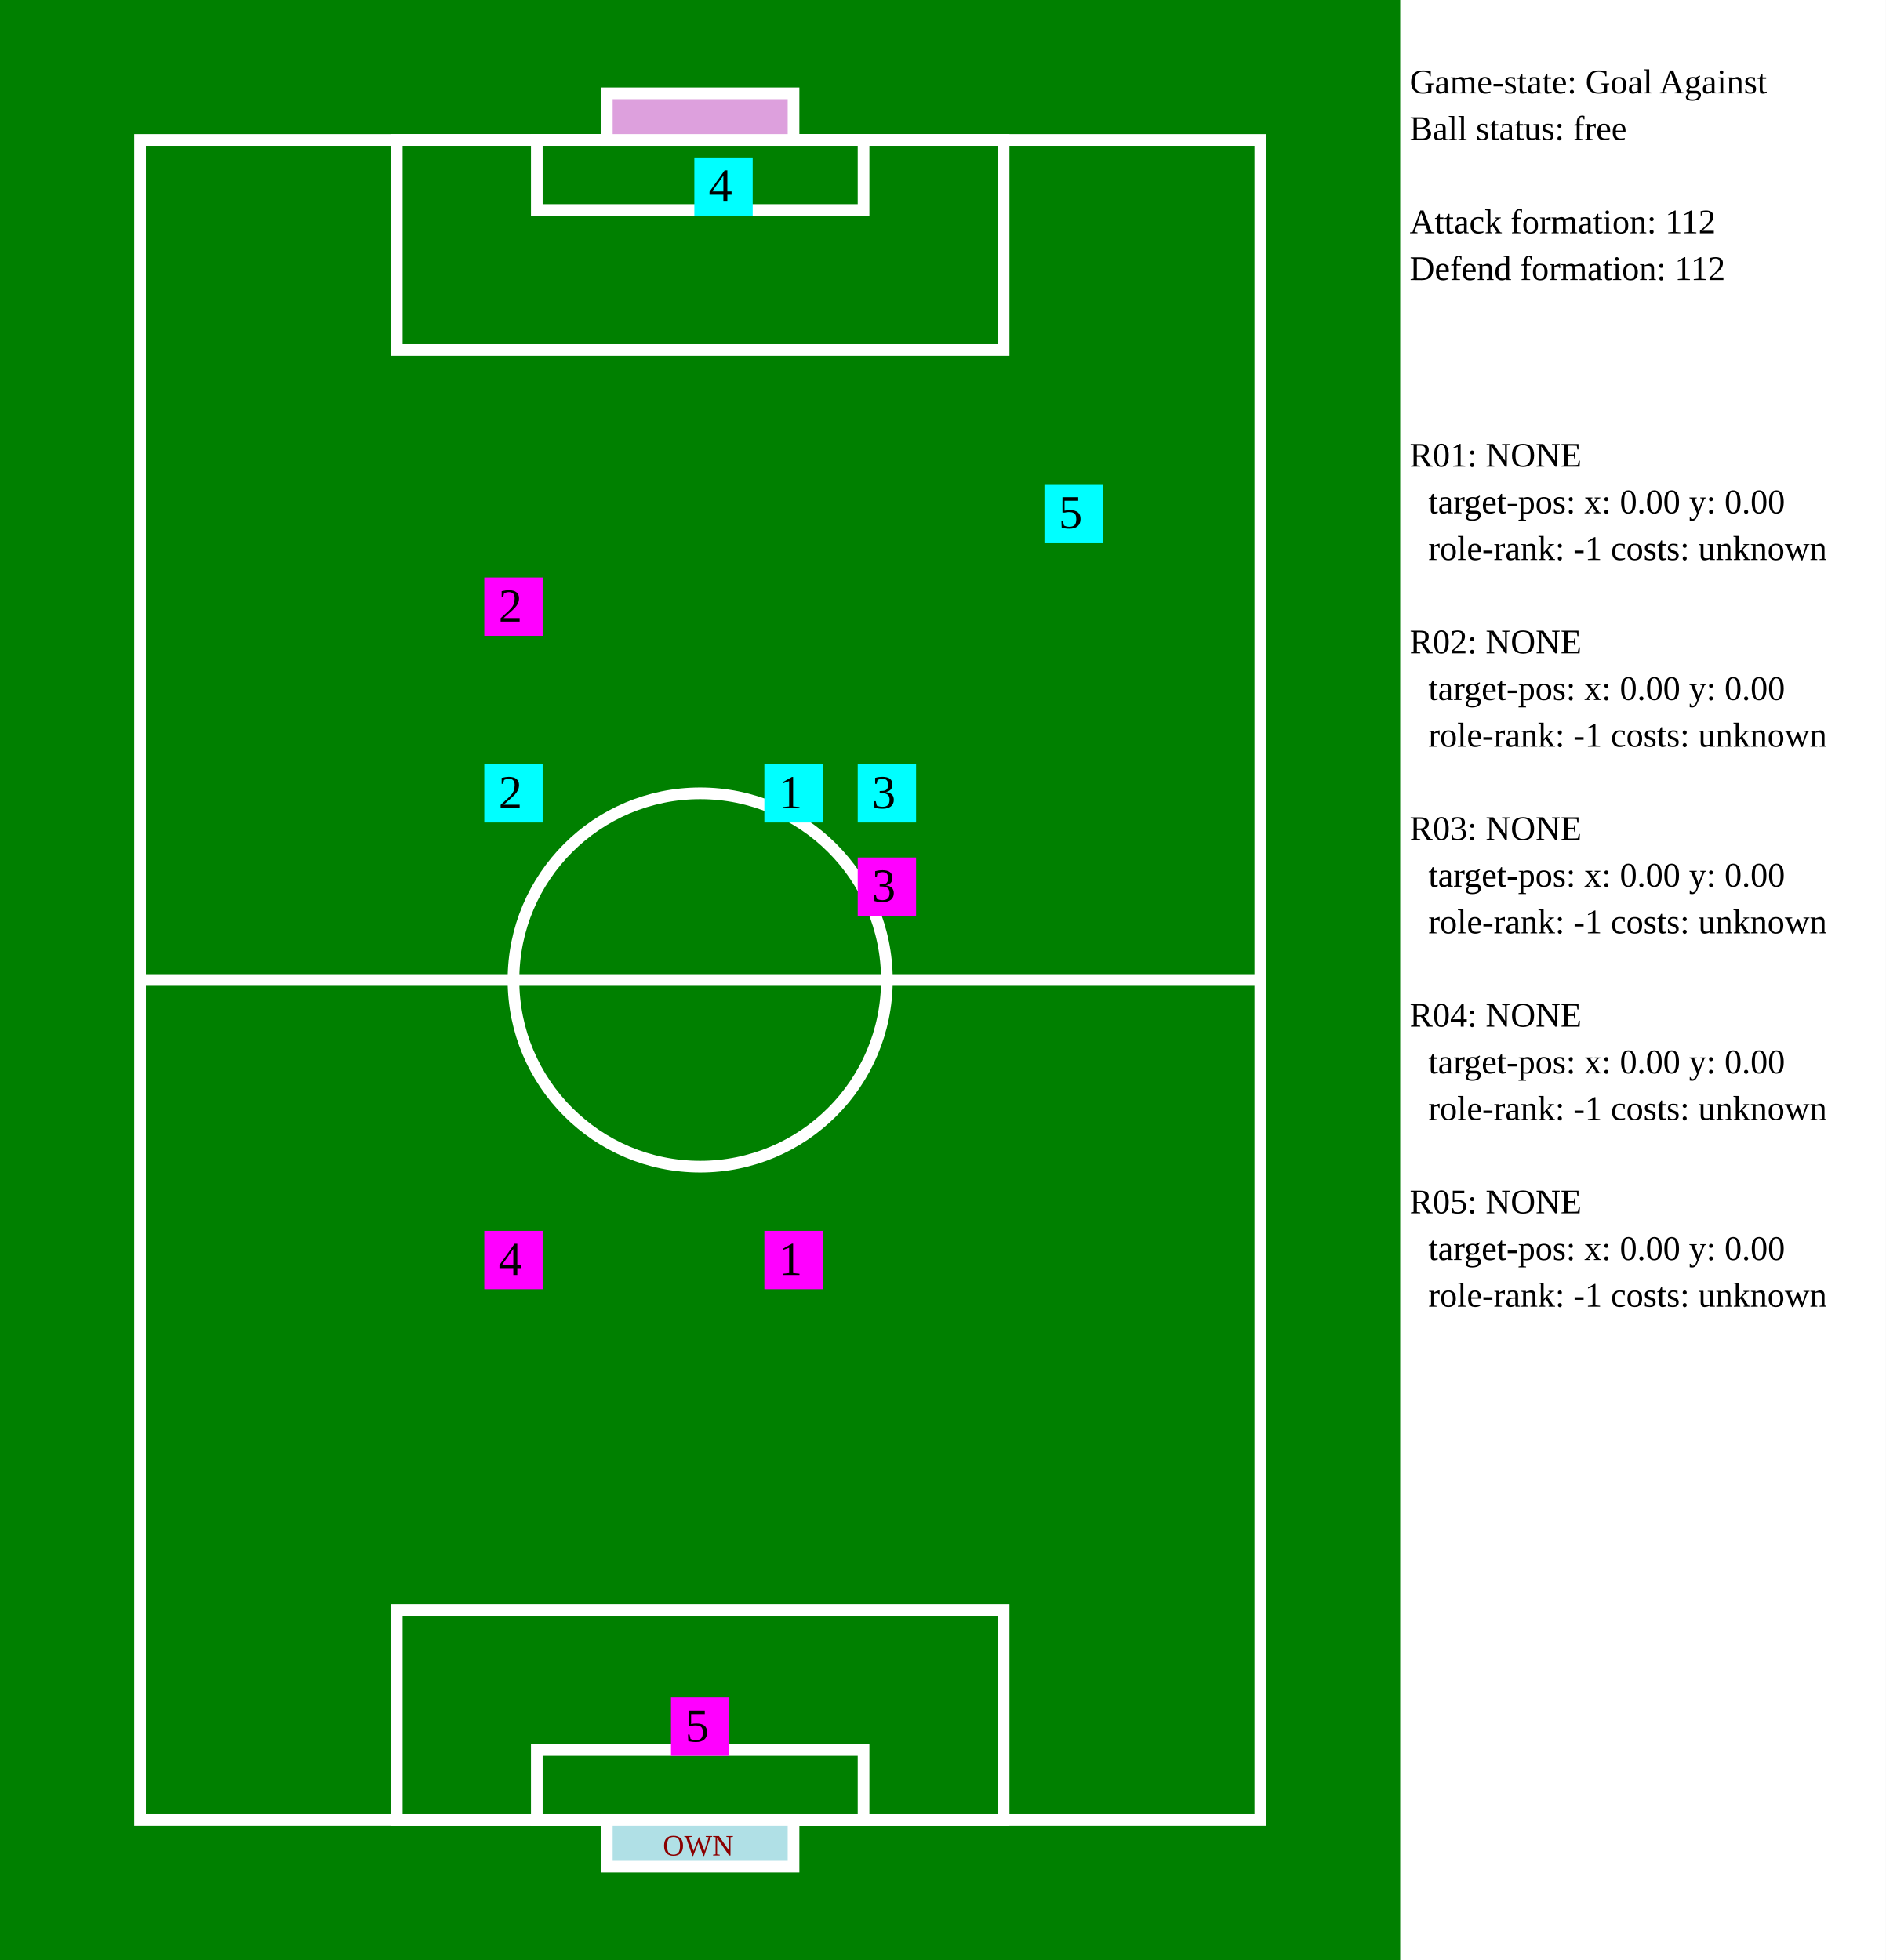
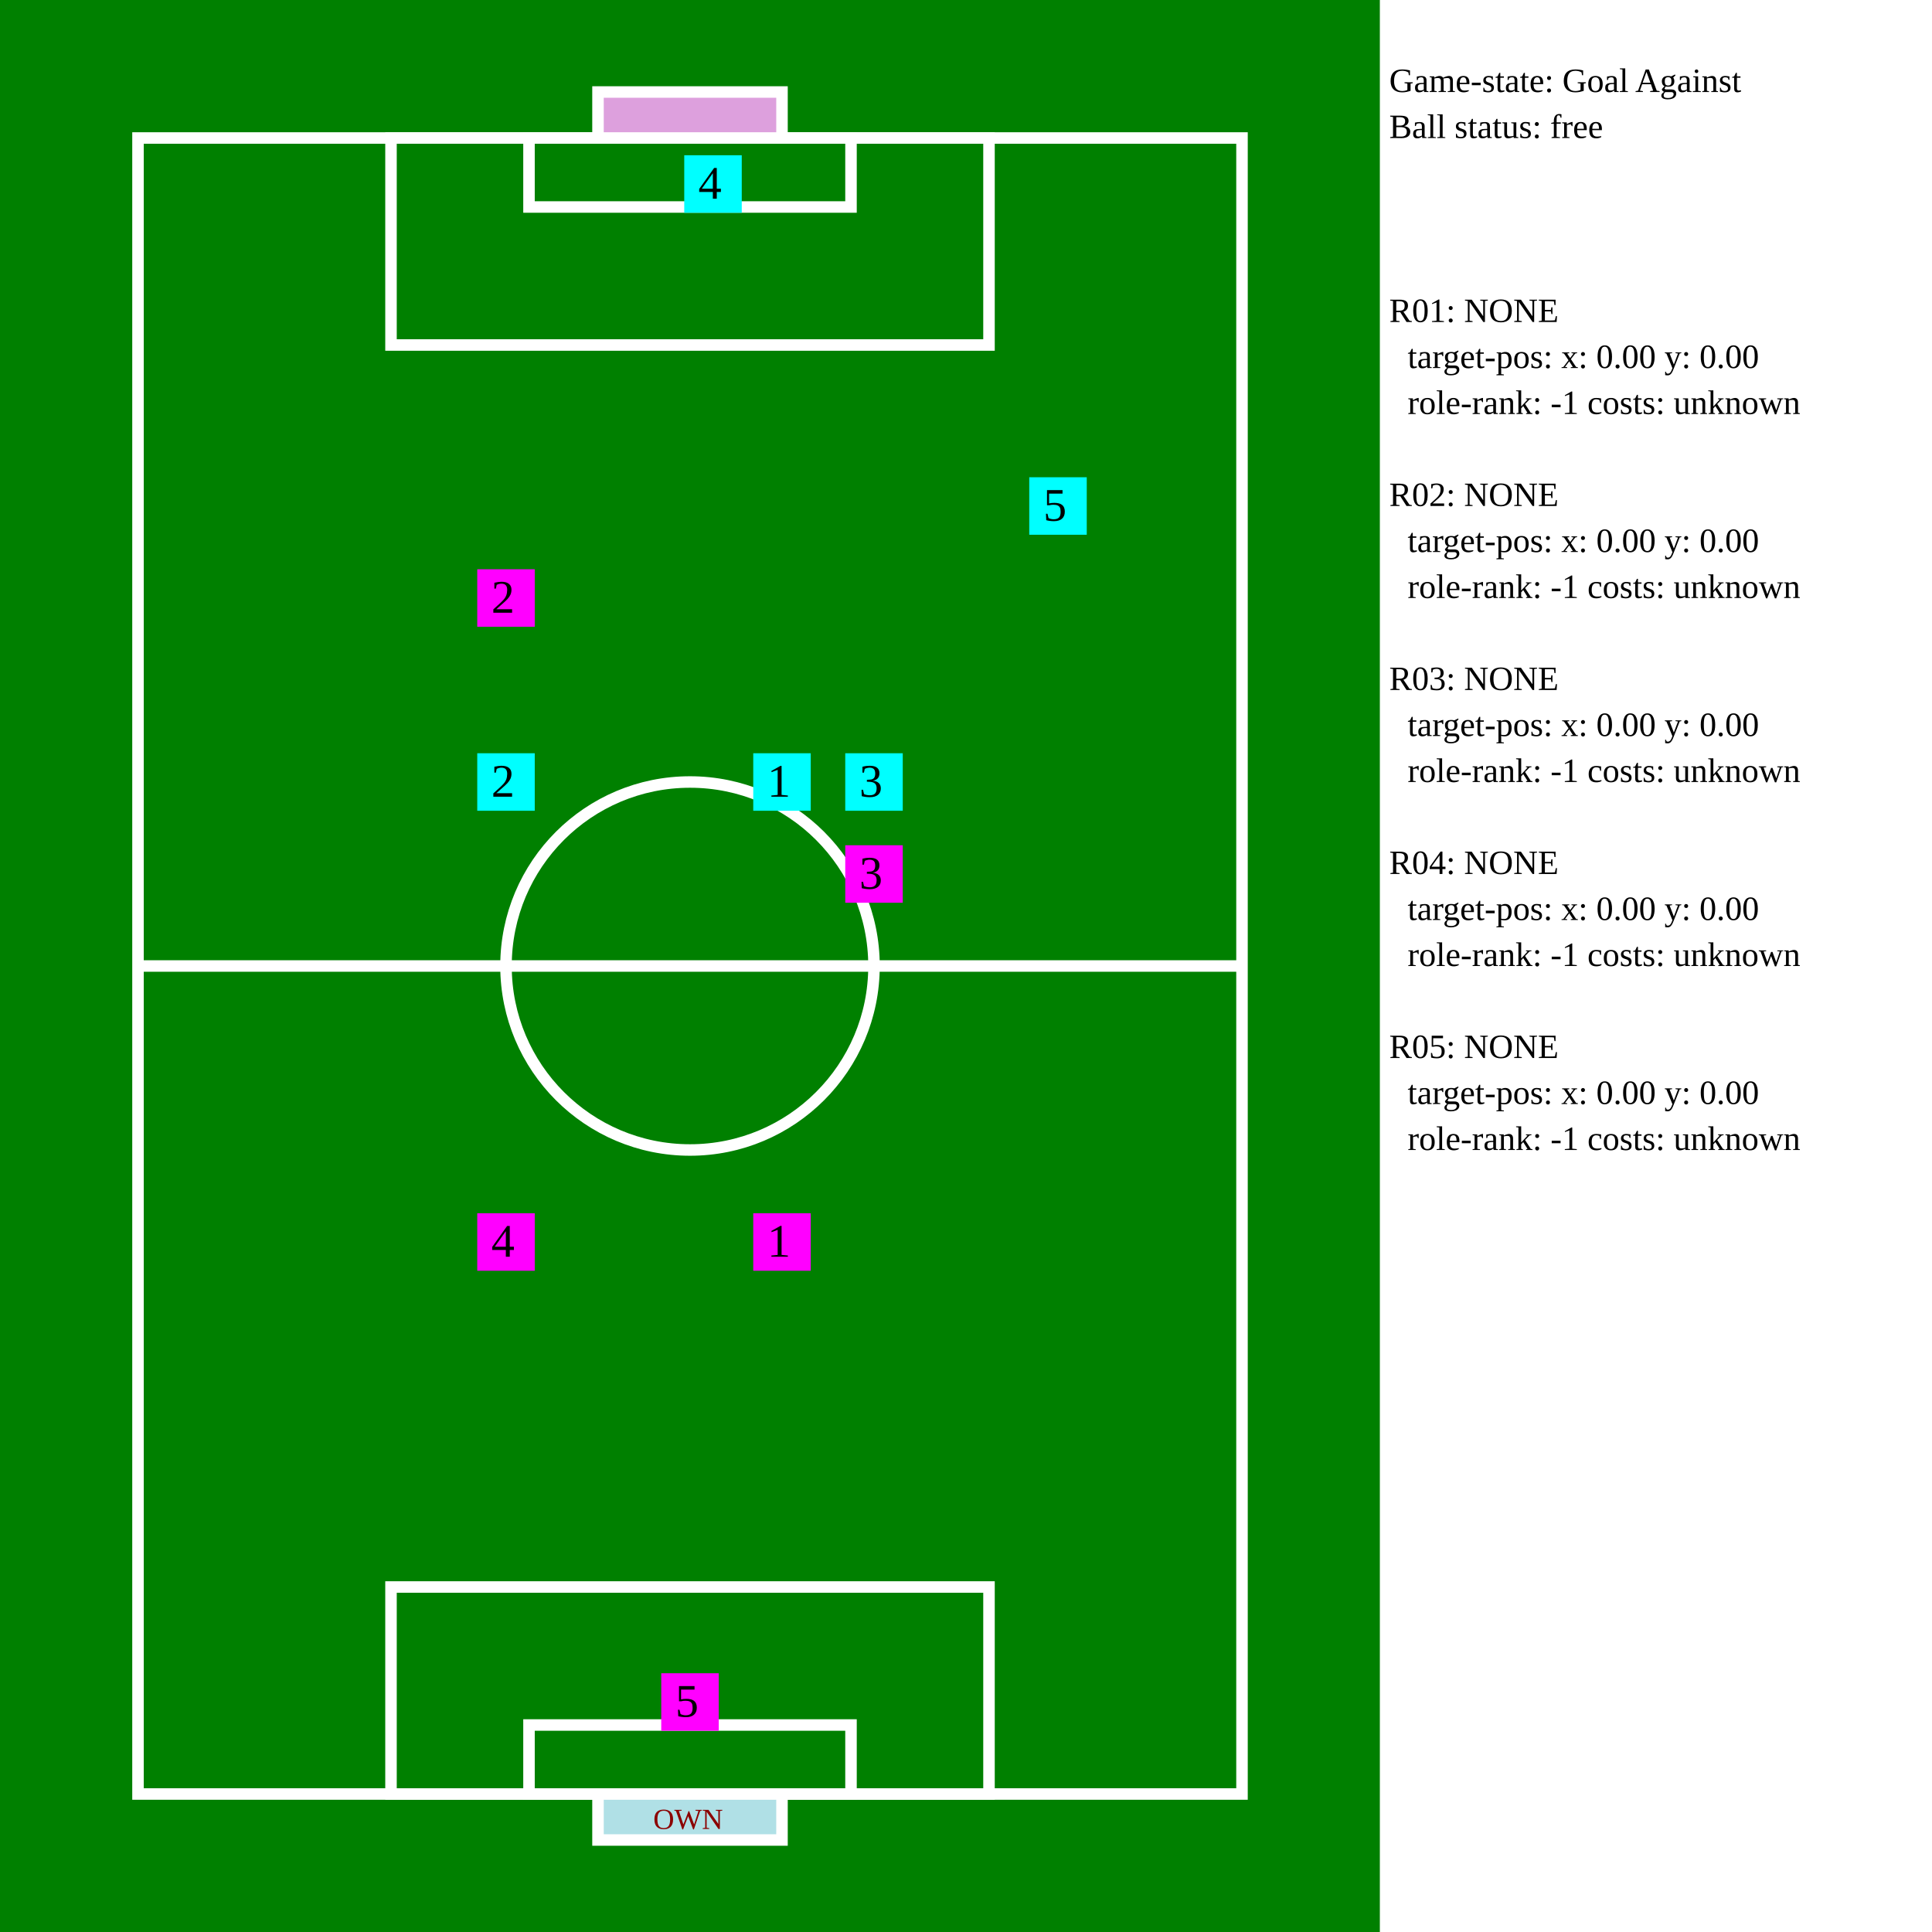
- <svg xmlns="http://www.w3.org/2000/svg" width="20.20cm" height="21.00cm" version="1.1">
+ <svg xmlns="http://www.w3.org/2000/svg" width="21.00cm" height="21.00cm" version="1.1">
  <rect x="0cm" y="0cm" width="15.00cm" height="21.00cm" fill="green" stroke-width="0.02cm" />
-   <rect x="15.00cm" y="0cm" width="5.20cm" height="21.00cm" fill="white" stroke-width="0.02cm" />
+   <rect x="15.00cm" y="0cm" width="6.00cm" height="21.00cm" fill="white" stroke-width="0.02cm" />
  <text x="15.10cm" y="1.00cm" font-size="14" font-weight-absolute="bold" fill="black">Game-state: Goal Against</text>
  <text x="15.10cm" y="1.50cm" font-size="14" font-weight-absolute="bold" fill="black">Ball status: free</text>
-   <text x="15.10cm" y="2.50cm" font-size="14" font-weight-absolute="bold" fill="black">Attack formation: 112</text>
-   <text x="15.10cm" y="3.00cm" font-size="14" font-weight-absolute="bold" fill="black">Defend formation: 112</text>
-   <text x="15.10cm" y="5.00cm" font-size="14" font-weight-absolute="bold" fill="black">R01: NONE</text>
-   <text x="15.30cm" y="5.50cm" font-size="14" font-weight-absolute="bold" fill="black">target-pos: x: 0.00 y: 0.00</text>
-   <text x="15.30cm" y="6.00cm" font-size="14" font-weight-absolute="bold" fill="black">role-rank: -1 costs: unknown</text>
-   <text x="15.10cm" y="7.00cm" font-size="14" font-weight-absolute="bold" fill="black">R02: NONE</text>
-   <text x="15.30cm" y="7.50cm" font-size="14" font-weight-absolute="bold" fill="black">target-pos: x: 0.00 y: 0.00</text>
-   <text x="15.30cm" y="8.00cm" font-size="14" font-weight-absolute="bold" fill="black">role-rank: -1 costs: unknown</text>
-   <text x="15.10cm" y="9.00cm" font-size="14" font-weight-absolute="bold" fill="black">R03: NONE</text>
-   <text x="15.30cm" y="9.50cm" font-size="14" font-weight-absolute="bold" fill="black">target-pos: x: 0.00 y: 0.00</text>
-   <text x="15.30cm" y="10.00cm" font-size="14" font-weight-absolute="bold" fill="black">role-rank: -1 costs: unknown</text>
-   <text x="15.10cm" y="11.00cm" font-size="14" font-weight-absolute="bold" fill="black">R04: NONE</text>
-   <text x="15.30cm" y="11.50cm" font-size="14" font-weight-absolute="bold" fill="black">target-pos: x: 0.00 y: 0.00</text>
-   <text x="15.30cm" y="12.00cm" font-size="14" font-weight-absolute="bold" fill="black">role-rank: -1 costs: unknown</text>
-   <text x="15.10cm" y="13.00cm" font-size="14" font-weight-absolute="bold" fill="black">R05: NONE</text>
-   <text x="15.30cm" y="13.50cm" font-size="14" font-weight-absolute="bold" fill="black">target-pos: x: 0.00 y: 0.00</text>
-   <text x="15.30cm" y="14.00cm" font-size="14" font-weight-absolute="bold" fill="black">role-rank: -1 costs: unknown</text>
+   <text x="15.10cm" y="3.50cm" font-size="14" font-weight-absolute="bold" fill="black">R01: NONE</text>
+   <text x="15.30cm" y="4.00cm" font-size="14" font-weight-absolute="bold" fill="black">target-pos: x: 0.00 y: 0.00</text>
+   <text x="15.30cm" y="4.50cm" font-size="14" font-weight-absolute="bold" fill="black">role-rank: -1 costs: unknown</text>
+   <text x="15.10cm" y="5.50cm" font-size="14" font-weight-absolute="bold" fill="black">R02: NONE</text>
+   <text x="15.30cm" y="6.00cm" font-size="14" font-weight-absolute="bold" fill="black">target-pos: x: 0.00 y: 0.00</text>
+   <text x="15.30cm" y="6.50cm" font-size="14" font-weight-absolute="bold" fill="black">role-rank: -1 costs: unknown</text>
+   <text x="15.10cm" y="7.50cm" font-size="14" font-weight-absolute="bold" fill="black">R03: NONE</text>
+   <text x="15.30cm" y="8.00cm" font-size="14" font-weight-absolute="bold" fill="black">target-pos: x: 0.00 y: 0.00</text>
+   <text x="15.30cm" y="8.50cm" font-size="14" font-weight-absolute="bold" fill="black">role-rank: -1 costs: unknown</text>
+   <text x="15.10cm" y="9.50cm" font-size="14" font-weight-absolute="bold" fill="black">R04: NONE</text>
+   <text x="15.30cm" y="10.00cm" font-size="14" font-weight-absolute="bold" fill="black">target-pos: x: 0.00 y: 0.00</text>
+   <text x="15.30cm" y="10.50cm" font-size="14" font-weight-absolute="bold" fill="black">role-rank: -1 costs: unknown</text>
+   <text x="15.10cm" y="11.50cm" font-size="14" font-weight-absolute="bold" fill="black">R05: NONE</text>
+   <text x="15.30cm" y="12.00cm" font-size="14" font-weight-absolute="bold" fill="black">target-pos: x: 0.00 y: 0.00</text>
+   <text x="15.30cm" y="12.50cm" font-size="14" font-weight-absolute="bold" fill="black">role-rank: -1 costs: unknown</text>
  <rect x="1.50cm" y="1.50cm" width="12.00cm" height="18.00cm" fill="none" stroke="white" stroke-width="0.125cm" />
  <line x1="1.50cm" y1="10.50cm" x2="13.50cm" y2="10.50cm" stroke-width="0.125cm" stroke="white" />
  <circle cx="7.50cm" cy="10.50cm" r="2.00cm" fill="none" stroke="white" stroke-width="0.125cm" />
  <rect x="4.25cm" y="1.50cm" width="6.50cm" height="2.25cm" fill="green" stroke="white" stroke-width="0.125cm" />
  <rect x="4.25cm" y="17.25cm" width="6.50cm" height="2.25cm" fill="green" stroke="white" stroke-width="0.125cm" />
  <rect x="5.75cm" y="1.50cm" width="3.50cm" height="0.75cm" fill="green" stroke="white" stroke-width="0.125cm" />
  <rect x="5.75cm" y="18.75cm" width="3.50cm" height="0.75cm" fill="green" stroke="white" stroke-width="0.125cm" />
  <rect x="6.50cm" y="1.00cm" width="2.00cm" height="0.50cm" fill="plum" stroke="white" stroke-width="0.125cm" />
  <rect x="6.50cm" y="19.50cm" width="2.00cm" height="0.50cm" fill="powderblue" stroke="white" stroke-width="0.125cm" />
  <text x="7.10cm" y="19.88cm" fill="darkred">OWN</text>
  <rect x="8.25cm" y="8.25cm" width="0.50cm" height="0.50cm" fill="cyan" stroke="cyan" stroke-width="0.125cm" />
  <text x="8.34cm" y="8.66cm" font-size="large" font-weight-absolute="bold" fill="black">1</text>
  <rect x="5.25cm" y="8.25cm" width="0.50cm" height="0.50cm" fill="cyan" stroke="cyan" stroke-width="0.125cm" />
  <text x="5.34cm" y="8.66cm" font-size="large" font-weight-absolute="bold" fill="black">2</text>
  <rect x="9.25cm" y="8.25cm" width="0.50cm" height="0.50cm" fill="cyan" stroke="cyan" stroke-width="0.125cm" />
  <text x="9.34cm" y="8.66cm" font-size="large" font-weight-absolute="bold" fill="black">3</text>
  <rect x="7.50cm" y="1.75cm" width="0.50cm" height="0.50cm" fill="cyan" stroke="cyan" stroke-width="0.125cm" />
  <text x="7.59cm" y="2.16cm" font-size="large" font-weight-absolute="bold" fill="black">4</text>
  <rect x="11.25cm" y="5.25cm" width="0.50cm" height="0.50cm" fill="cyan" stroke="cyan" stroke-width="0.125cm" />
  <text x="11.34cm" y="5.66cm" font-size="large" font-weight-absolute="bold" fill="black">5</text>
  <rect x="8.25cm" y="13.25cm" width="0.50cm" height="0.50cm" fill="magenta" stroke="magenta" stroke-width="0.125cm" />
  <rect x="5.25cm" y="6.25cm" width="0.50cm" height="0.50cm" fill="magenta" stroke="magenta" stroke-width="0.125cm" />
  <rect x="9.25cm" y="9.25cm" width="0.50cm" height="0.50cm" fill="magenta" stroke="magenta" stroke-width="0.125cm" />
  <rect x="5.25cm" y="13.25cm" width="0.50cm" height="0.50cm" fill="magenta" stroke="magenta" stroke-width="0.125cm" />
  <rect x="7.25cm" y="18.25cm" width="0.50cm" height="0.50cm" fill="magenta" stroke="magenta" stroke-width="0.125cm" />
  <text x="8.34cm" y="13.66cm" font-size="large" font-weight-absolute="bold" fill="black">1</text>
  <text x="5.34cm" y="6.66cm" font-size="large" font-weight-absolute="bold" fill="black">2</text>
  <text x="9.34cm" y="9.66cm" font-size="large" font-weight-absolute="bold" fill="black">3</text>
  <text x="5.34cm" y="13.66cm" font-size="large" font-weight-absolute="bold" fill="black">4</text>
  <text x="7.34cm" y="18.66cm" font-size="large" font-weight-absolute="bold" fill="black">5</text>
</svg>
